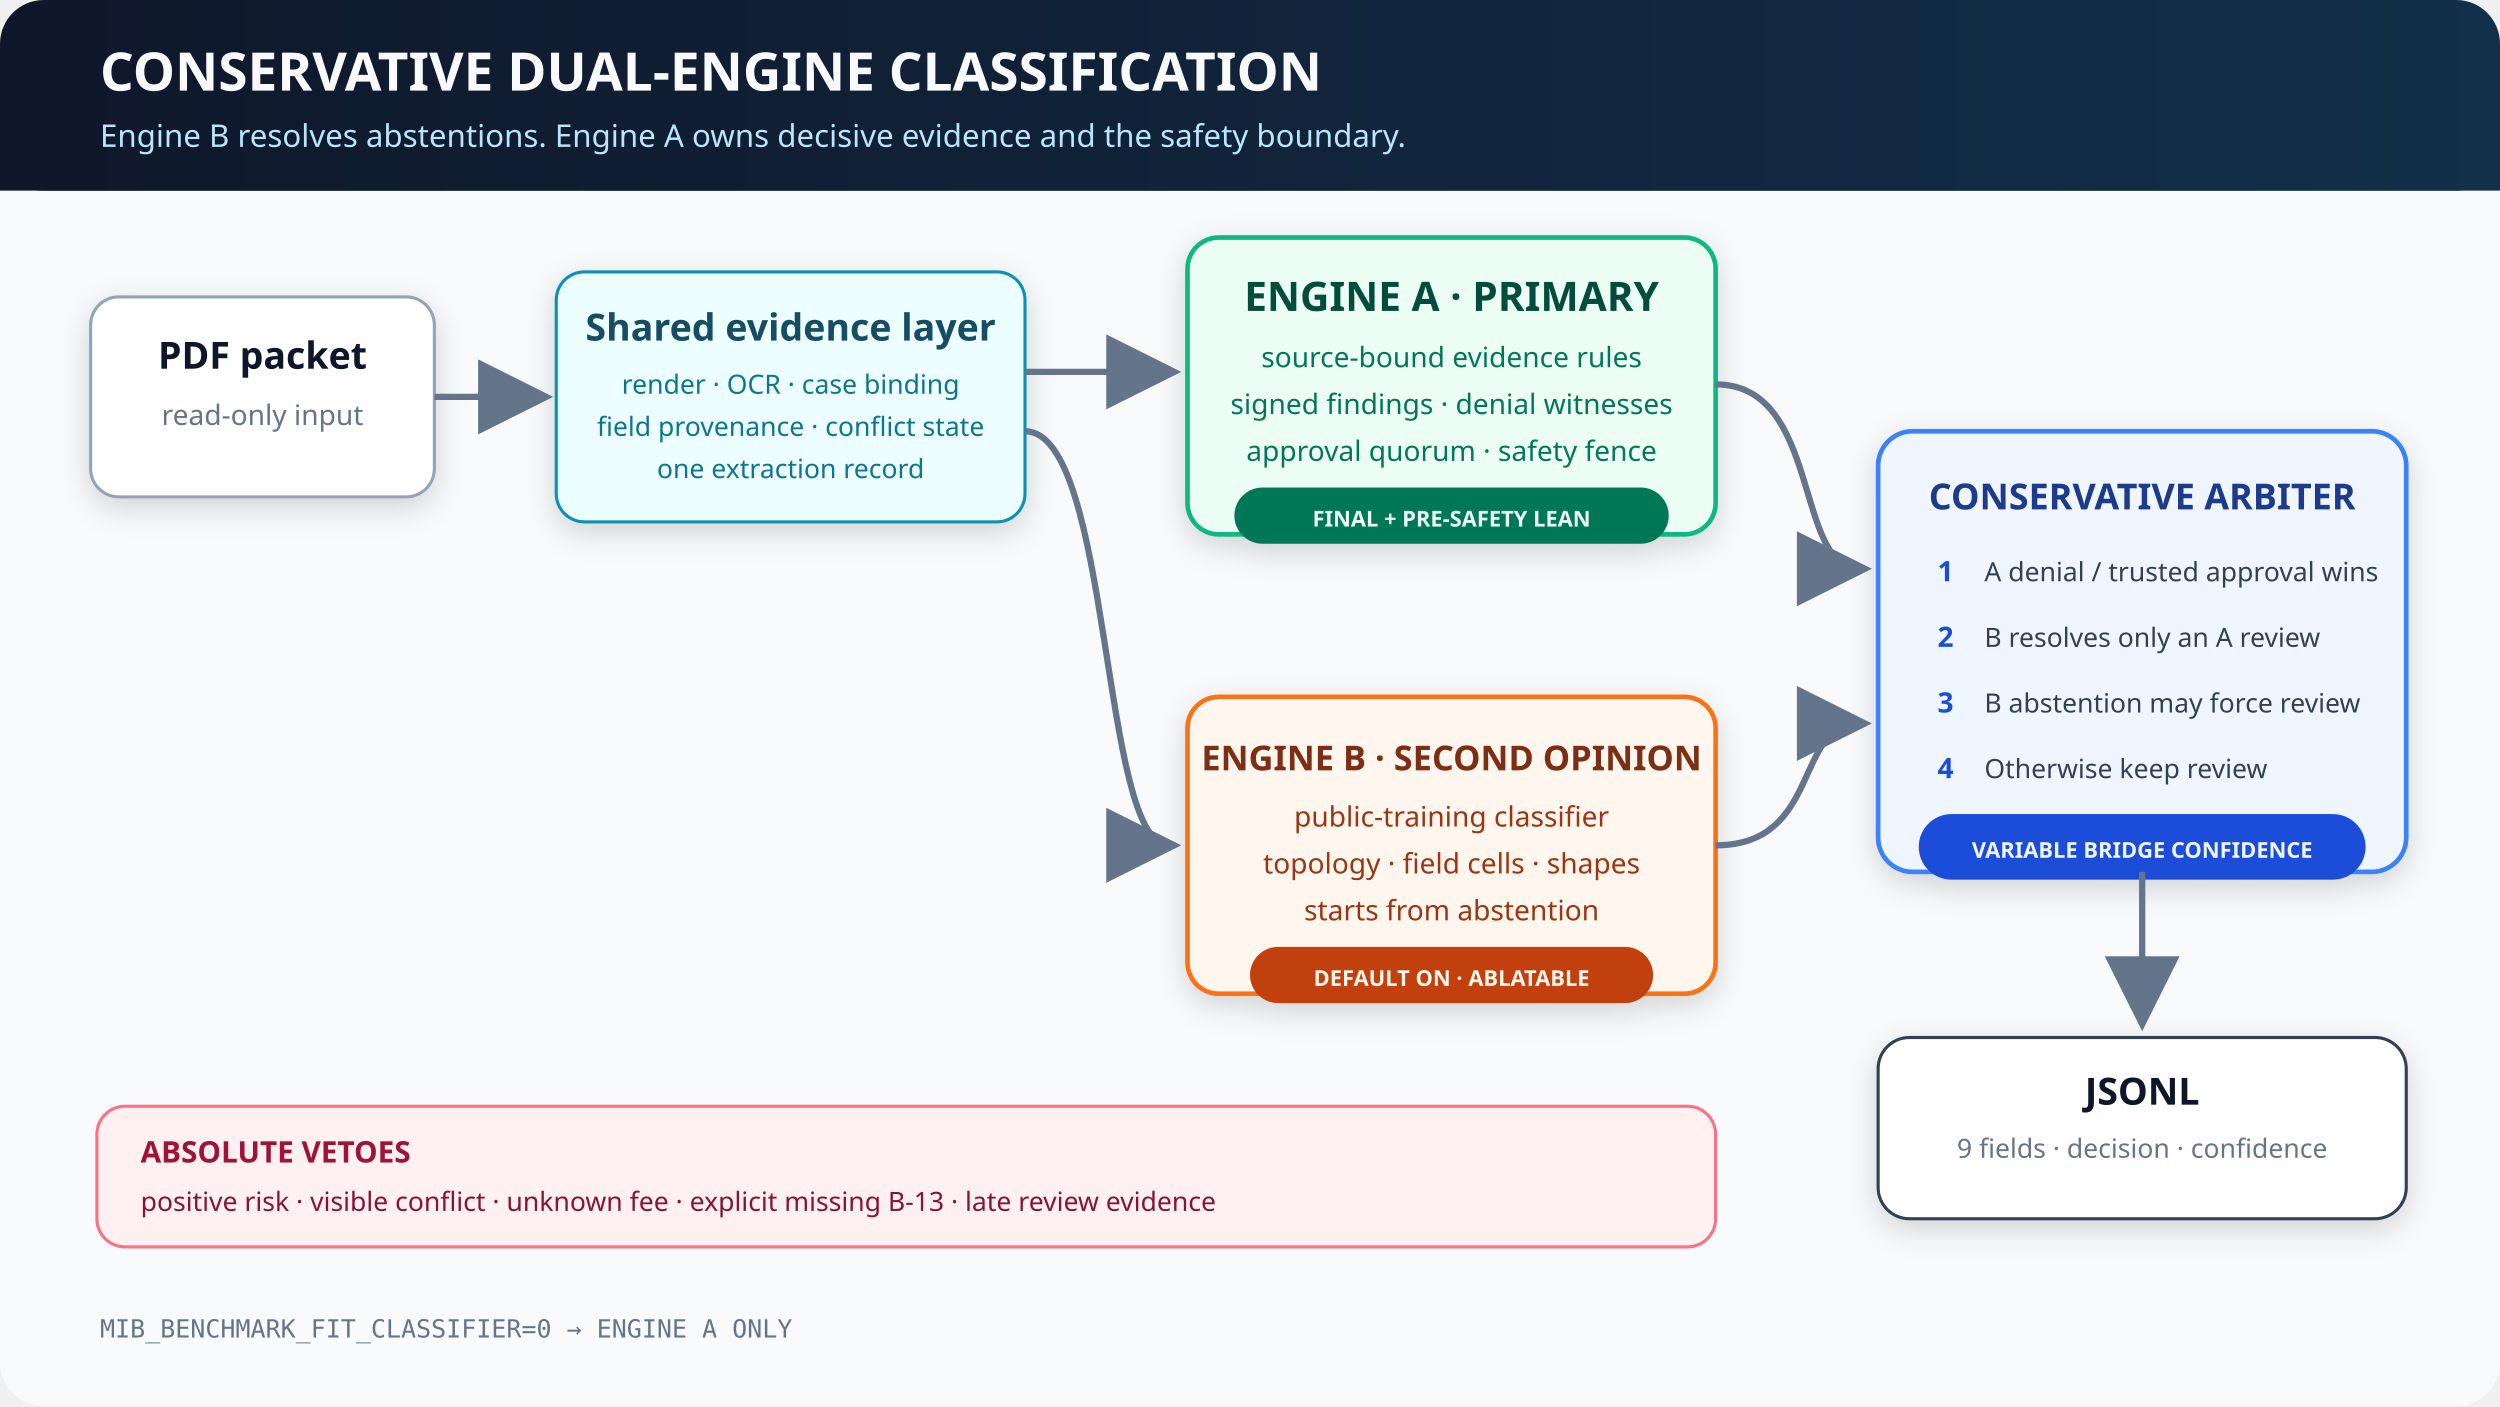
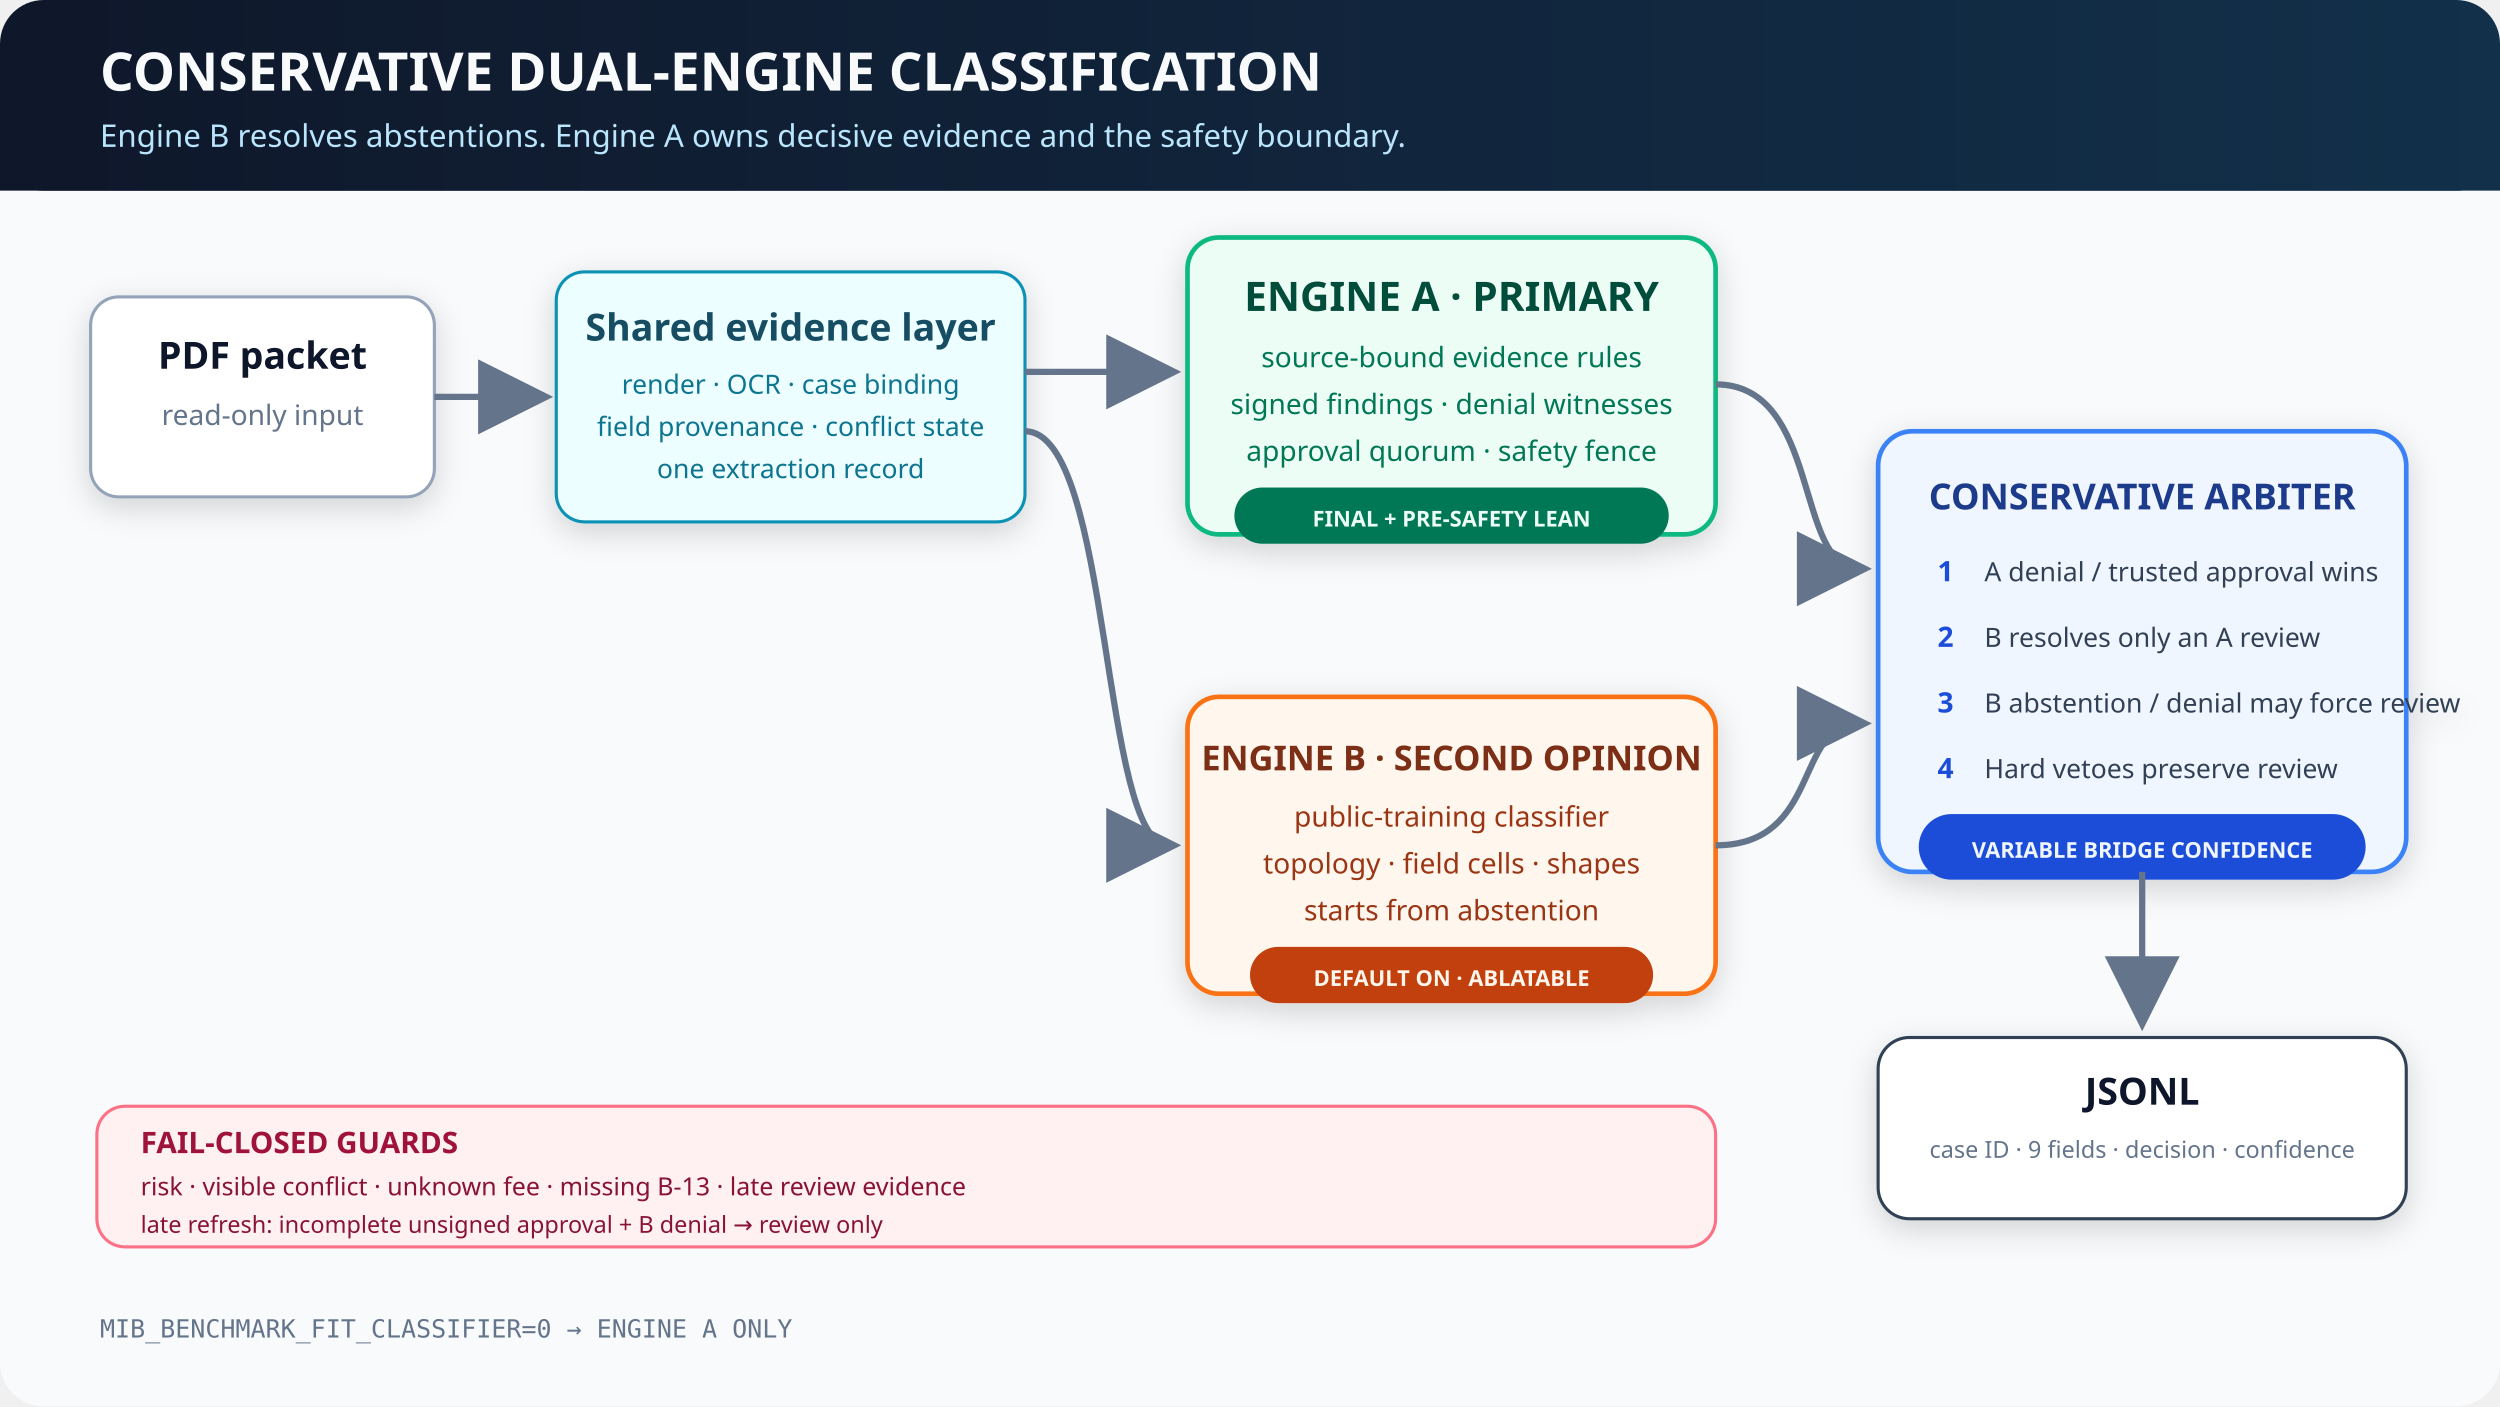
<svg xmlns="http://www.w3.org/2000/svg" width="1600" height="900" viewBox="0 0 1600 900" role="img" aria-labelledby="title desc">
  <defs>
    <marker id="arrow" markerWidth="12" markerHeight="12" refX="10" refY="6" orient="auto">
      <path d="M0 0l12 6-12 6z" fill="#64748b" />
    </marker>
    <filter id="shadow" x="-15%" y="-15%" width="130%" height="140%">
      <feDropShadow dx="0" dy="6" stdDeviation="10" flood-color="#020617" flood-opacity=".16" />
    </filter>
    <linearGradient id="header" x1="0" y1="0" x2="1" y2="0">
      <stop offset="0" stop-color="#0f172a" />
      <stop offset="1" stop-color="#12304a" />
    </linearGradient>
  </defs>
  <rect width="1600" height="900" rx="28" fill="#f8fafc" />
  <rect width="1600" height="122" rx="28" fill="url(#header)" />
  <rect y="94" width="1600" height="28" fill="url(#header)" />
  <text x="64" y="58" fill="#f8fafc" font-family="ui-sans-serif, system-ui, sans-serif" font-size="34" font-weight="800">CONSERVATIVE DUAL-ENGINE CLASSIFICATION</text>
  <text x="64" y="94" fill="#bae6fd" font-family="ui-sans-serif, system-ui, sans-serif" font-size="20">Engine B resolves abstentions. Engine A owns decisive evidence and the safety boundary.</text>
  <g font-family="ui-sans-serif, system-ui, sans-serif" filter="url(#shadow)">
    <rect x="58" y="190" width="220" height="128" rx="18" fill="#ffffff" stroke="#94a3b8" stroke-width="2" />
    <text x="168" y="236" text-anchor="middle" fill="#0f172a" font-size="24" font-weight="750">PDF packet</text>
    <text x="168" y="272" text-anchor="middle" fill="#64748b" font-size="18">read-only input</text>
    <rect x="356" y="174" width="300" height="160" rx="18" fill="#ecfeff" stroke="#0891b2" stroke-width="2" />
    <text x="506" y="218" text-anchor="middle" fill="#164e63" font-size="24" font-weight="750">Shared evidence layer</text>
    <text x="506" y="252" text-anchor="middle" fill="#0e7490" font-size="17">render · OCR · case binding</text>
    <text x="506" y="279" text-anchor="middle" fill="#0e7490" font-size="17">field provenance · conflict state</text>
    <text x="506" y="306" text-anchor="middle" fill="#0e7490" font-size="17">one extraction record</text>
    <rect x="760" y="152" width="338" height="190" rx="20" fill="#ecfdf5" stroke="#10b981" stroke-width="3" />
    <text x="929" y="199" text-anchor="middle" fill="#064e3b" font-size="26" font-weight="800">ENGINE A · PRIMARY</text>
    <text x="929" y="235" text-anchor="middle" fill="#047857" font-size="18">source-bound evidence rules</text>
    <text x="929" y="265" text-anchor="middle" fill="#047857" font-size="18">signed findings · denial witnesses</text>
    <text x="929" y="295" text-anchor="middle" fill="#047857" font-size="18">approval quorum · safety fence</text>
    <rect x="790" y="312" width="278" height="36" rx="18" fill="#047857" />
    <text x="929" y="337" text-anchor="middle" fill="#ecfdf5" font-size="14" font-weight="700">FINAL + PRE-SAFETY LEAN</text>
    <rect x="760" y="446" width="338" height="190" rx="20" fill="#fff7ed" stroke="#f97316" stroke-width="3" />
    <text x="929" y="493" text-anchor="middle" fill="#7c2d12" font-size="22" font-weight="800">ENGINE B · SECOND OPINION</text>
    <text x="929" y="529" text-anchor="middle" fill="#9a3412" font-size="18">public-training classifier</text>
    <text x="929" y="559" text-anchor="middle" fill="#9a3412" font-size="18">topology · field cells · shapes</text>
    <text x="929" y="589" text-anchor="middle" fill="#9a3412" font-size="18">starts from abstention</text>
    <rect x="800" y="606" width="258" height="36" rx="18" fill="#c2410c" />
    <text x="929" y="631" text-anchor="middle" fill="#fff7ed" font-size="14" font-weight="700">DEFAULT ON · ABLATABLE</text>
    <rect x="1202" y="276" width="338" height="282" rx="22" fill="#eff6ff" stroke="#3b82f6" stroke-width="3" />
    <text x="1371" y="326" text-anchor="middle" fill="#1e3a8a" font-size="23" font-weight="800">CONSERVATIVE ARBITER</text>
    <text x="1240" y="372" fill="#1d4ed8" font-size="18" font-weight="700">1</text>
    <text x="1270" y="372" fill="#334155" font-size="17">A denial / trusted approval wins</text>
    <text x="1240" y="414" fill="#1d4ed8" font-size="18" font-weight="700">2</text>
    <text x="1270" y="414" fill="#334155" font-size="17">B resolves only an A review</text>
    <text x="1240" y="456" fill="#1d4ed8" font-size="18" font-weight="700">3</text>
-     <text x="1270" y="456" fill="#334155" font-size="17">B abstention may force review</text>
+     <text x="1270" y="456" fill="#334155" font-size="17">B abstention / denial may force review</text>
    <text x="1240" y="498" fill="#1d4ed8" font-size="18" font-weight="700">4</text>
-     <text x="1270" y="498" fill="#334155" font-size="17">Otherwise keep review</text>
+     <text x="1270" y="498" fill="#334155" font-size="17">Hard vetoes preserve review</text>
    <rect x="1228" y="521" width="286" height="42" rx="21" fill="#1d4ed8" />
    <text x="1371" y="549" text-anchor="middle" fill="#eff6ff" font-size="14" font-weight="800">VARIABLE BRIDGE CONFIDENCE</text>
    <rect x="1202" y="664" width="338" height="116" rx="20" fill="#ffffff" stroke="#334155" stroke-width="2" />
    <text x="1371" y="707" text-anchor="middle" fill="#0f172a" font-size="24" font-weight="800">JSONL</text>
-     <text x="1371" y="741" text-anchor="middle" fill="#64748b" font-size="17">9 fields · decision · confidence</text>
+     <text x="1371" y="741" text-anchor="middle" fill="#64748b" font-size="15">case ID · 9 fields · decision · confidence</text>
  </g>
  <g fill="none" stroke="#64748b" stroke-width="4" marker-end="url(#arrow)">
    <path d="M278 254h68" />
    <path d="M656 238h92" />
    <path d="M656 276c56 0 48 265 92 265" />
    <path d="M1098 246c68 0 50 118 92 118" />
    <path d="M1098 541c68 0 50-78 92-78" />
    <path d="M1371 558v94" />
  </g>
  <rect x="62" y="708" width="1036" height="90" rx="18" fill="#fff1f2" stroke="#fb7185" stroke-width="2" />
-   <text x="90" y="744" fill="#9f1239" font-family="ui-sans-serif, system-ui, sans-serif" font-size="19" font-weight="800">ABSOLUTE VETOES</text>
-   <text x="90" y="775" fill="#881337" font-family="ui-sans-serif, system-ui, sans-serif" font-size="17">positive risk · visible conflict · unknown fee · explicit missing B-13 · late review evidence</text>
+   <text x="90" y="738" fill="#9f1239" font-family="ui-sans-serif, system-ui, sans-serif" font-size="19" font-weight="800">FAIL-CLOSED GUARDS</text>
+   <text x="90" y="765" fill="#881337" font-family="ui-sans-serif, system-ui, sans-serif" font-size="16">risk · visible conflict · unknown fee · missing B-13 · late review evidence</text>
+   <text x="90" y="789" fill="#881337" font-family="ui-sans-serif, system-ui, sans-serif" font-size="15">late refresh: incomplete unsigned approval + B denial → review only</text>
  <text x="64" y="856" fill="#64748b" font-family="ui-monospace, SFMono-Regular, Menlo, monospace" font-size="16">MIB_BENCHMARK_FIT_CLASSIFIER=0 → ENGINE A ONLY</text>
</svg>
